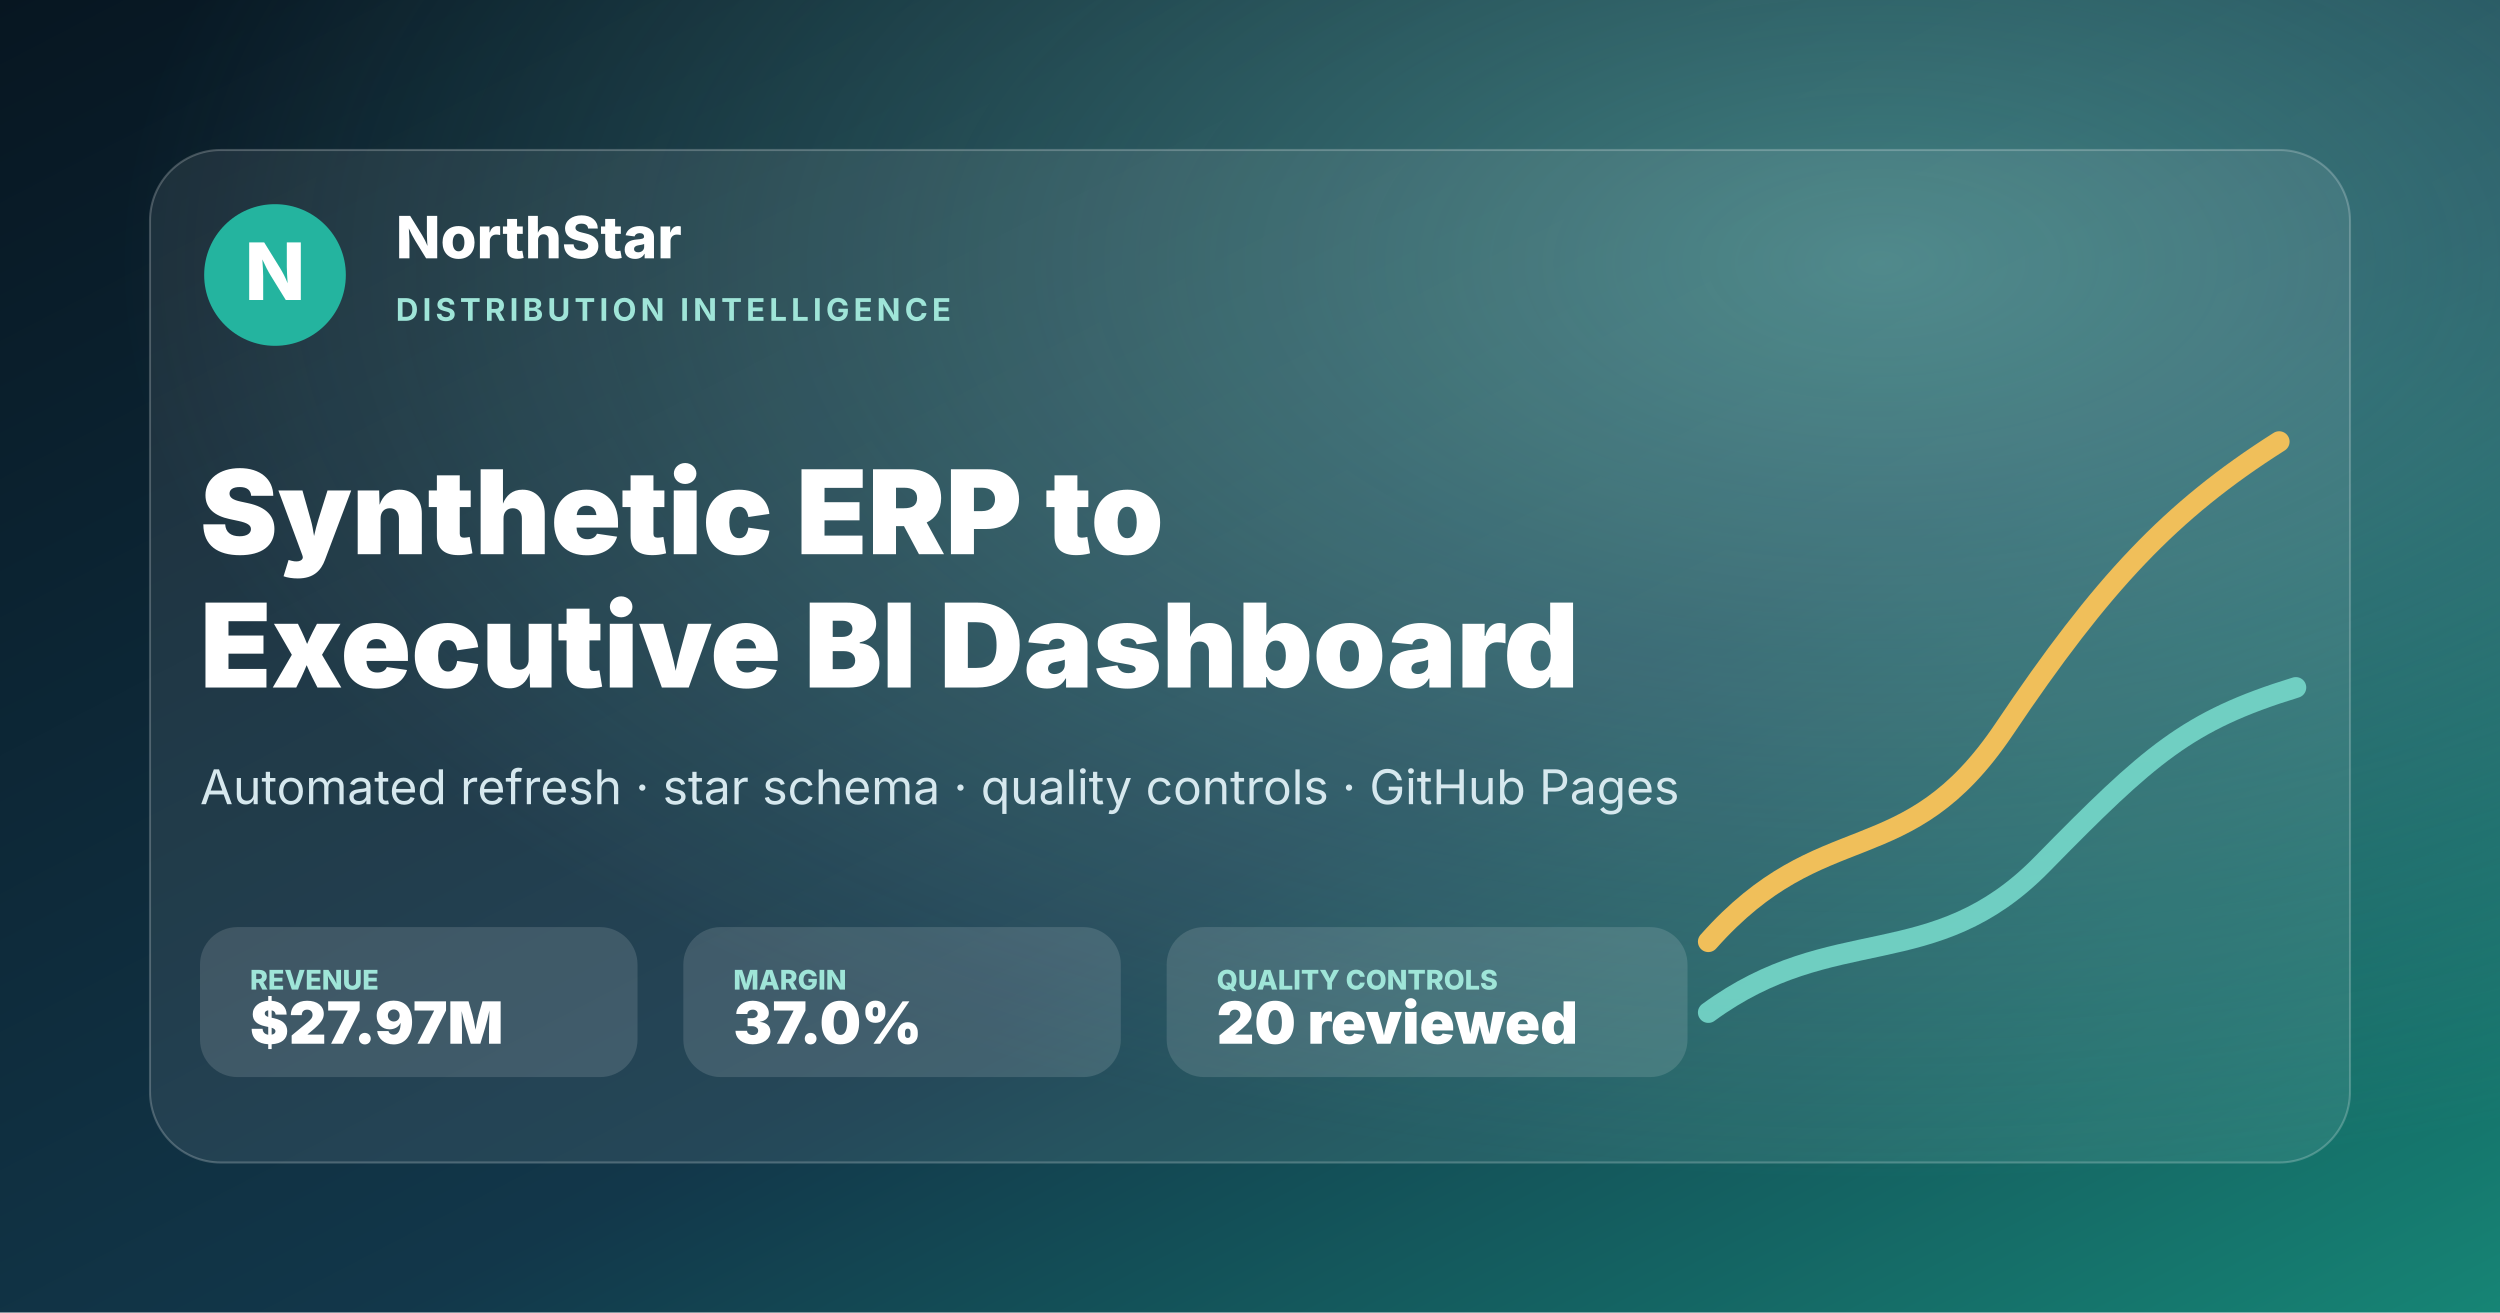
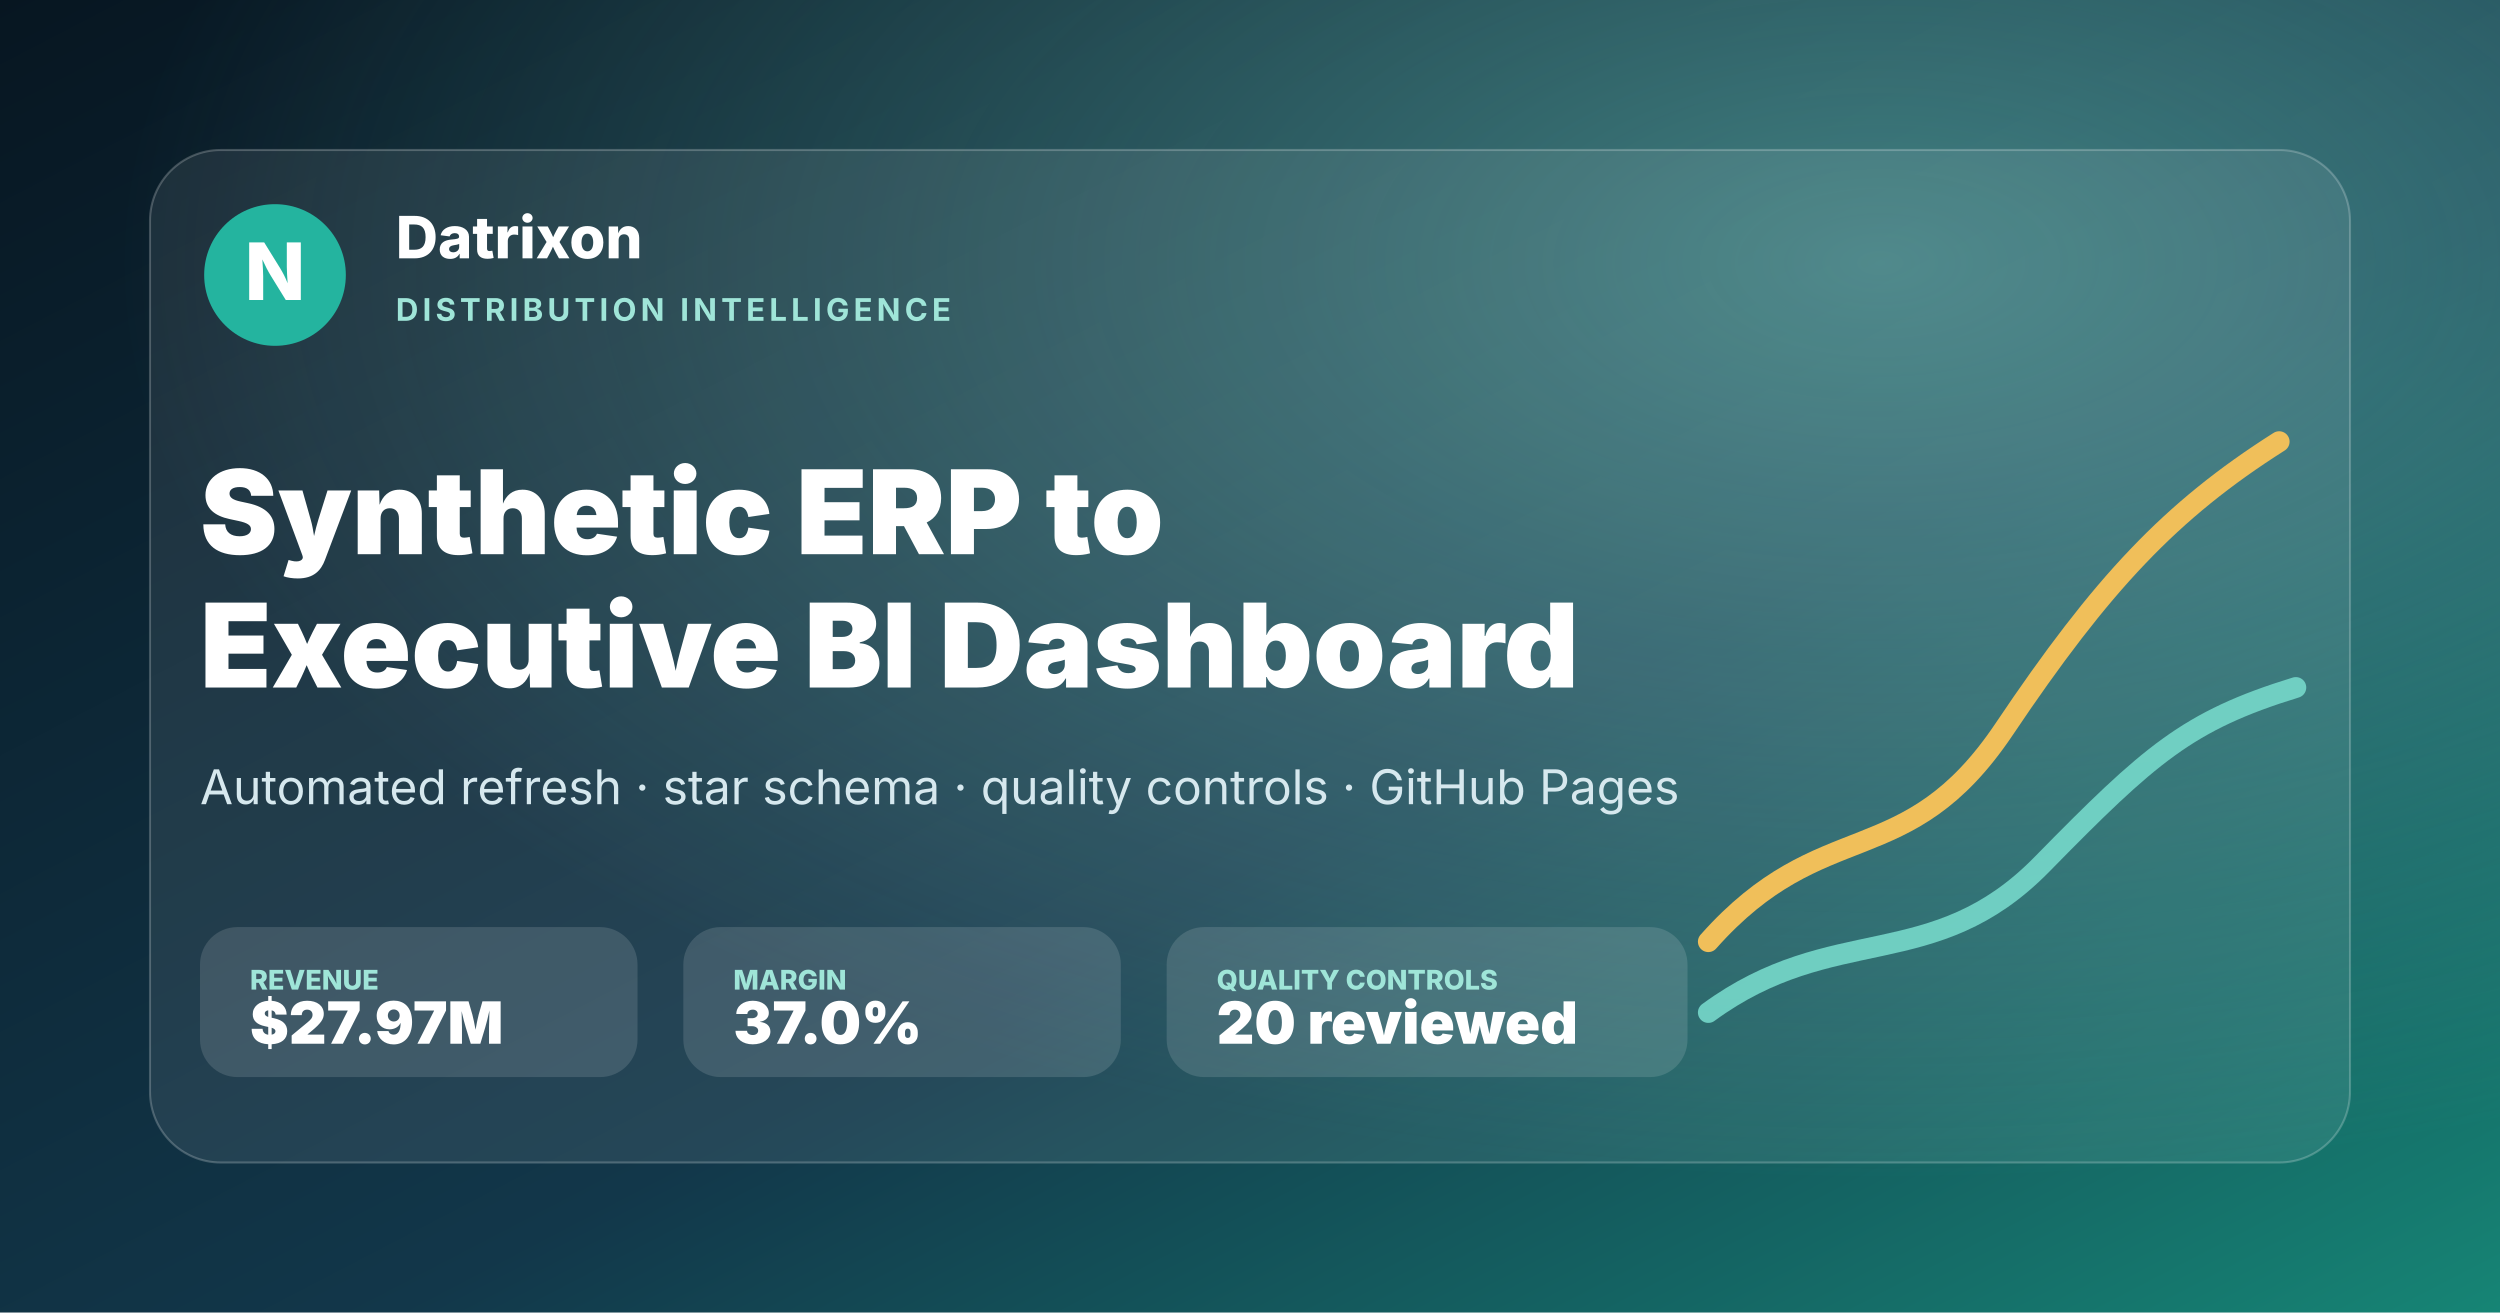
<svg xmlns="http://www.w3.org/2000/svg" width="1200" height="630" viewBox="0 0 1200 630">
  <defs>
    <linearGradient id="bg" x1="0" y1="0" x2="1" y2="1">
      <stop offset="0" stop-color="#071621" />
      <stop offset="0.58" stop-color="#12374a" />
      <stop offset="1" stop-color="#168575" />
    </linearGradient>
    <radialGradient id="glow" cx="75%" cy="20%" r="70%">
      <stop offset="0" stop-color="#7de0cf" stop-opacity="0.45" />
      <stop offset="1" stop-color="#7de0cf" stop-opacity="0" />
    </radialGradient>
  </defs>
  <rect width="1200" height="630" fill="url(#bg)" />
  <rect width="1200" height="630" fill="url(#glow)" />
  <rect x="72" y="72" width="1056" height="486" rx="34" fill="#ffffff" fill-opacity="0.08" stroke="#ffffff" stroke-opacity="0.22" />
  <circle cx="132" cy="132" r="34" fill="#24b49f" />
  <text x="132" y="144" text-anchor="middle" font-family="Inter, Arial, sans-serif" font-size="38" font-weight="800" fill="#ffffff">N</text>
-   <text x="190" y="124" font-family="Inter, Arial, sans-serif" font-size="28" font-weight="800" fill="#ffffff">NorthStar</text>
+   <text x="190" y="124" font-family="Inter, Arial, sans-serif" font-size="28" font-weight="800" fill="#ffffff">Datrixon</text>
  <text x="190" y="154" font-family="Inter, Arial, sans-serif" font-size="15" font-weight="700" letter-spacing="2" fill="#9fe5d8">DISTRIBUTION INTELLIGENCE</text>
  <text x="96" y="266" font-family="Inter, Arial, sans-serif" font-size="56" font-weight="850" fill="#ffffff">Synthetic ERP to</text>
  <text x="96" y="330" font-family="Inter, Arial, sans-serif" font-size="56" font-weight="850" fill="#ffffff">Executive BI Dashboard</text>
  <text x="96" y="386" font-family="Inter, Arial, sans-serif" font-size="23" fill="#d6e8ee">Automated refresh · star schema · quality controls · GitHub Pages</text>
  <g transform="translate(96 445)">
    <rect width="210" height="72" rx="18" fill="#ffffff" fill-opacity="0.13" />
    <text x="24" y="30" font-family="Inter, Arial, sans-serif" font-size="13" font-weight="800" fill="#9fe5d8">REVENUE</text>
    <text x="24" y="56" font-family="Inter, Arial, sans-serif" font-size="28" font-weight="850" fill="#ffffff">$27.97M</text>
    <rect x="232" width="210" height="72" rx="18" fill="#ffffff" fill-opacity="0.13" />
    <text x="256" y="30" font-family="Inter, Arial, sans-serif" font-size="13" font-weight="800" fill="#9fe5d8">MARGIN</text>
    <text x="256" y="56" font-family="Inter, Arial, sans-serif" font-size="28" font-weight="850" fill="#ffffff">37.0%</text>
    <rect x="464" width="250" height="72" rx="18" fill="#ffffff" fill-opacity="0.13" />
    <text x="488" y="30" font-family="Inter, Arial, sans-serif" font-size="13" font-weight="800" fill="#9fe5d8">QUALITY CONTROLS</text>
    <text x="488" y="56" font-family="Inter, Arial, sans-serif" font-size="28" font-weight="850" fill="#ffffff">20 reviewed</text>
  </g>
  <path d="M820 452 C875 390 915 420 962 350 S1042 245 1094 212" fill="none" stroke="#f0bf5a" stroke-width="10" stroke-linecap="round" />
  <path d="M820 486 C880 442 928 468 980 415 S1050 346 1102 330" fill="none" stroke="#75d8ca" stroke-width="10" stroke-linecap="round" opacity="0.9" />
</svg>
